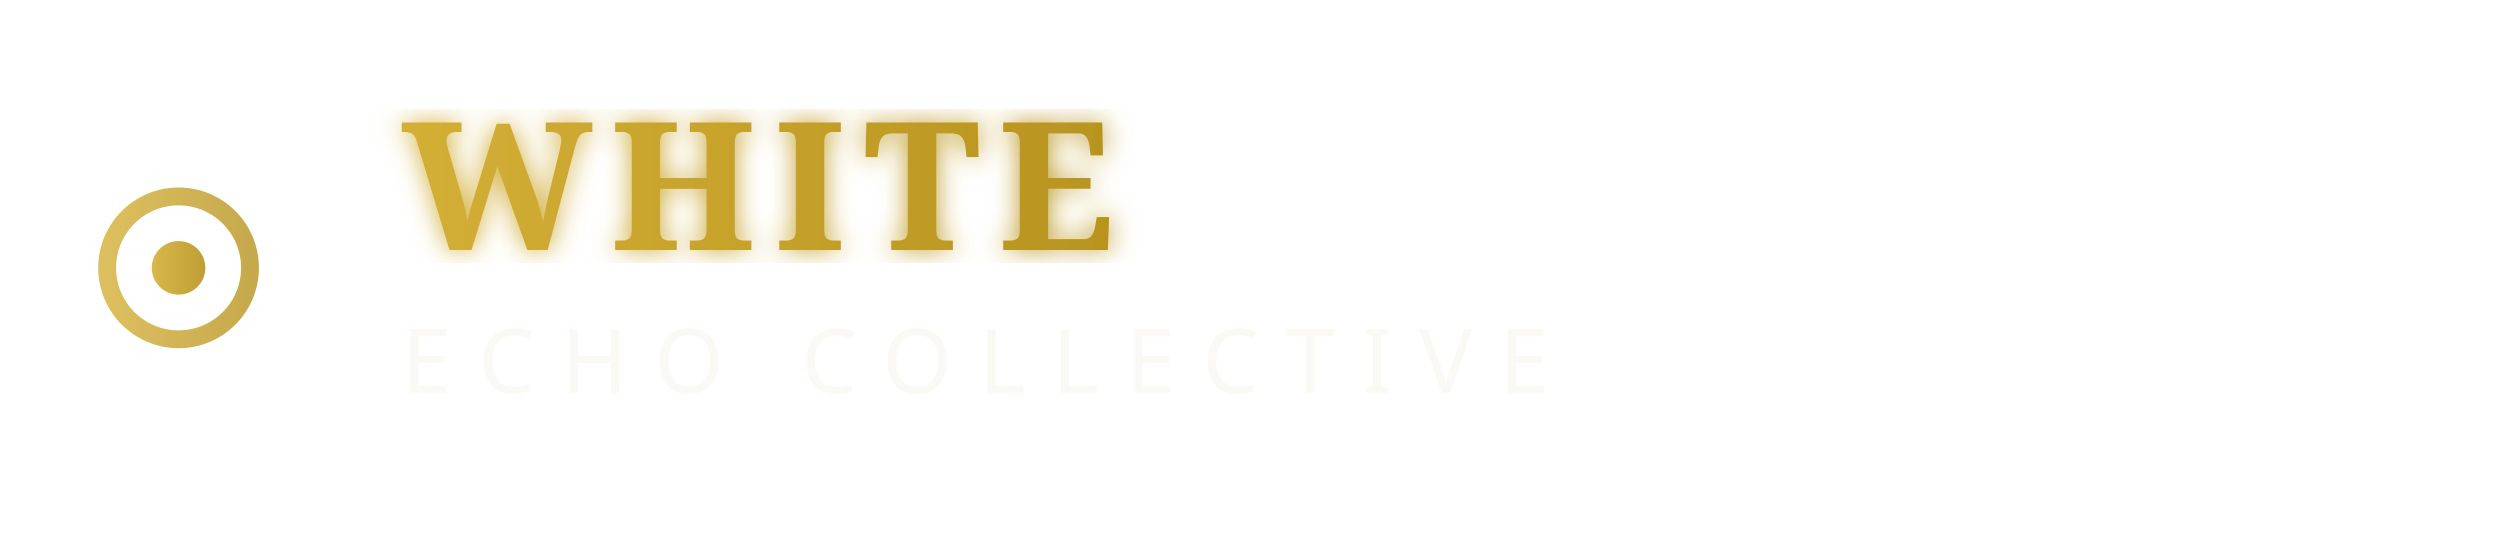
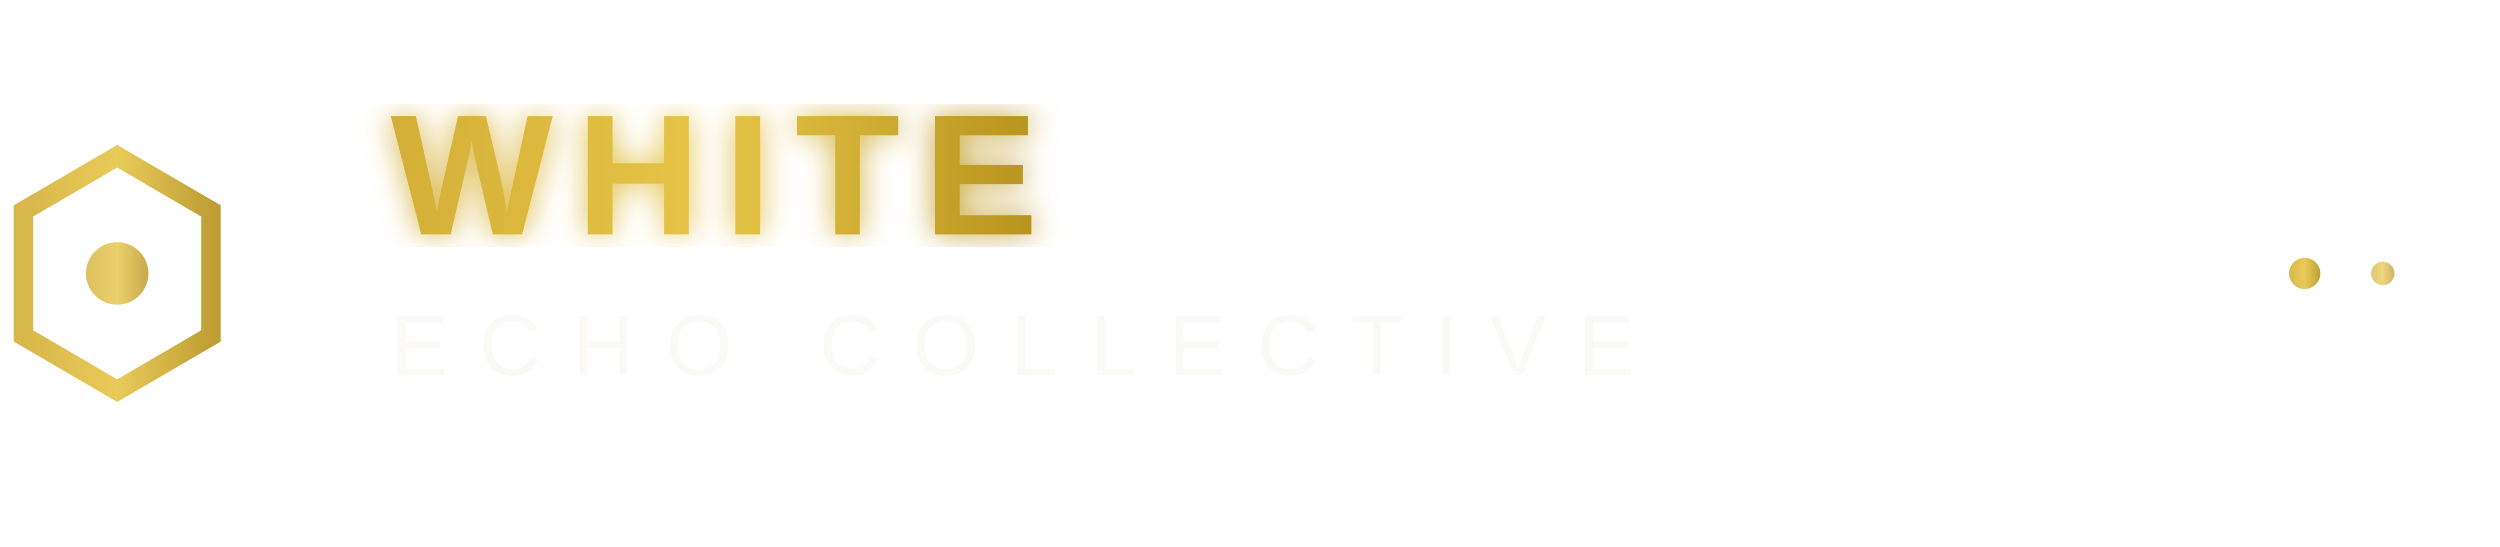
- <svg xmlns="http://www.w3.org/2000/svg" viewBox="0 0 280 60" width="280" height="60">
+ <svg xmlns="http://www.w3.org/2000/svg" viewBox="0 0 320 70" width="320" height="70">
  <defs>
-     <linearGradient id="goldMinimal" x1="0%" y1="0%" x2="100%" y2="0%">
+     <linearGradient id="ngeticGold" x1="0%" y1="0%" x2="100%" y2="0%">
      <stop offset="0%" style="stop-color:#d4af37;stop-opacity:1" />
+       <stop offset="50%" style="stop-color:#e6c547;stop-opacity:1" />
      <stop offset="100%" style="stop-color:#b8941f;stop-opacity:1" />
    </linearGradient>
-     <filter id="subtleGlow">
-       <feGaussianBlur stdDeviation="1.5" result="coloredBlur" />
+     <filter id="ngeticGlow">
+       <feGaussianBlur stdDeviation="2" result="coloredBlur" />
      <feMerge>
        <feMergeNode in="coloredBlur" />
        <feMergeNode in="SourceGraphic" />
      </feMerge>
    </filter>
  </defs>
-   <circle cx="20" cy="30" r="8" fill="none" stroke="url(#goldMinimal)" stroke-width="2" opacity="0.8" />
-   <circle cx="20" cy="30" r="3" fill="url(#goldMinimal)" opacity="0.9" />
-   <text x="45" y="28" font-family="serif" font-size="20" font-weight="700" fill="url(#goldMinimal)" filter="url(#subtleGlow)" letter-spacing="2px">WHITE</text>
-   <text x="45" y="44" font-family="sans-serif" font-size="10" font-weight="400" fill="#faf8f3" letter-spacing="3px" opacity="0.9">ECHO COLLECTIVE</text>
-   <line x1="40" y1="52" x2="260" y2="52" stroke="url(#goldMinimal)" stroke-width="1" opacity="0.6" />
+   <g transform="translate(15, 35)">
+     <polygon points="0,-15 12,-8 12,8 0,15 -12,8 -12,-8" fill="none" stroke="url(#ngeticGold)" stroke-width="2.5" opacity="0.9" />
+     <circle cx="0" cy="0" r="4" fill="url(#ngeticGold)" opacity="0.8" />
+   </g>
+   <text x="50" y="30" font-family="Arial, sans-serif" font-size="22" font-weight="900" fill="url(#ngeticGold)" filter="url(#ngeticGlow)" letter-spacing="3px" style="text-transform: uppercase;">WHITE</text>
+   <text x="50" y="48" font-family="Arial, sans-serif" font-size="11" font-weight="500" fill="#faf8f3" letter-spacing="4px" opacity="0.85" style="text-transform: uppercase;">ECHO COLLECTIVE</text>
+   <line x1="45" y1="55" x2="290" y2="55" stroke="url(#ngeticGold)" stroke-width="1.5" opacity="0.7" />
+   <circle cx="295" cy="35" r="2" fill="url(#ngeticGold)" opacity="0.9" />
+   <circle cx="305" cy="35" r="1.5" fill="url(#ngeticGold)" opacity="0.7" />
</svg>
